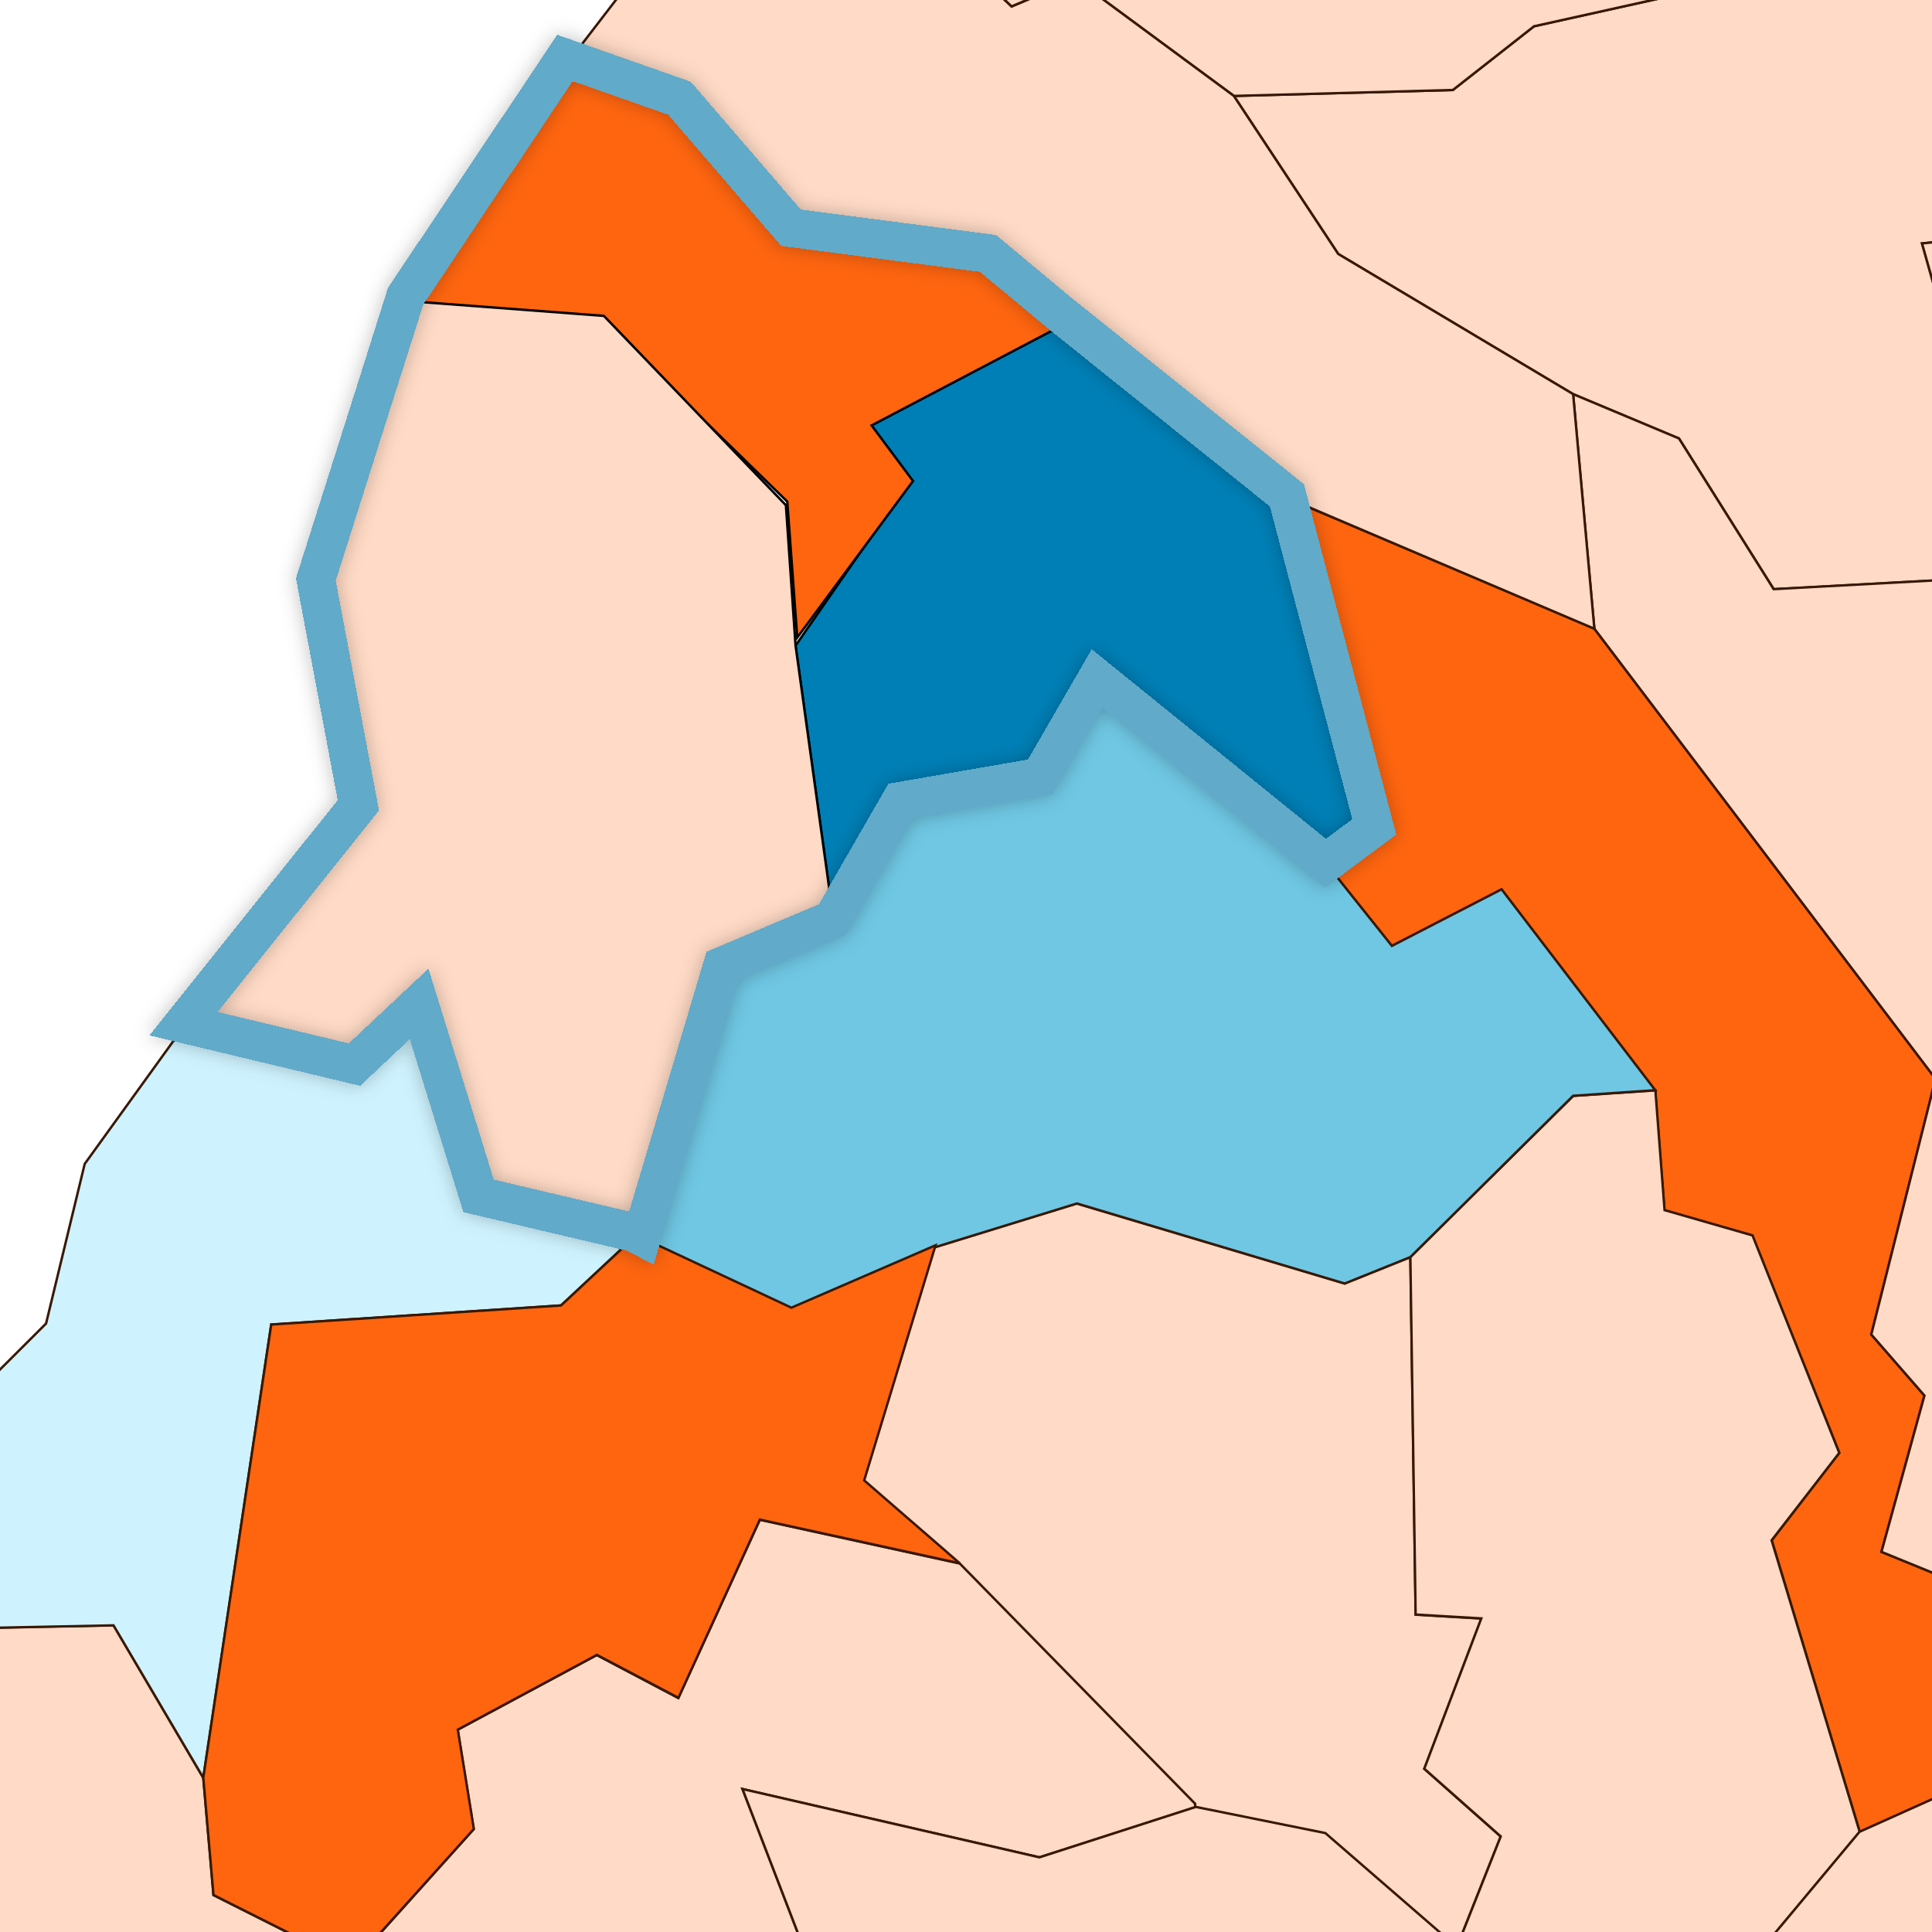
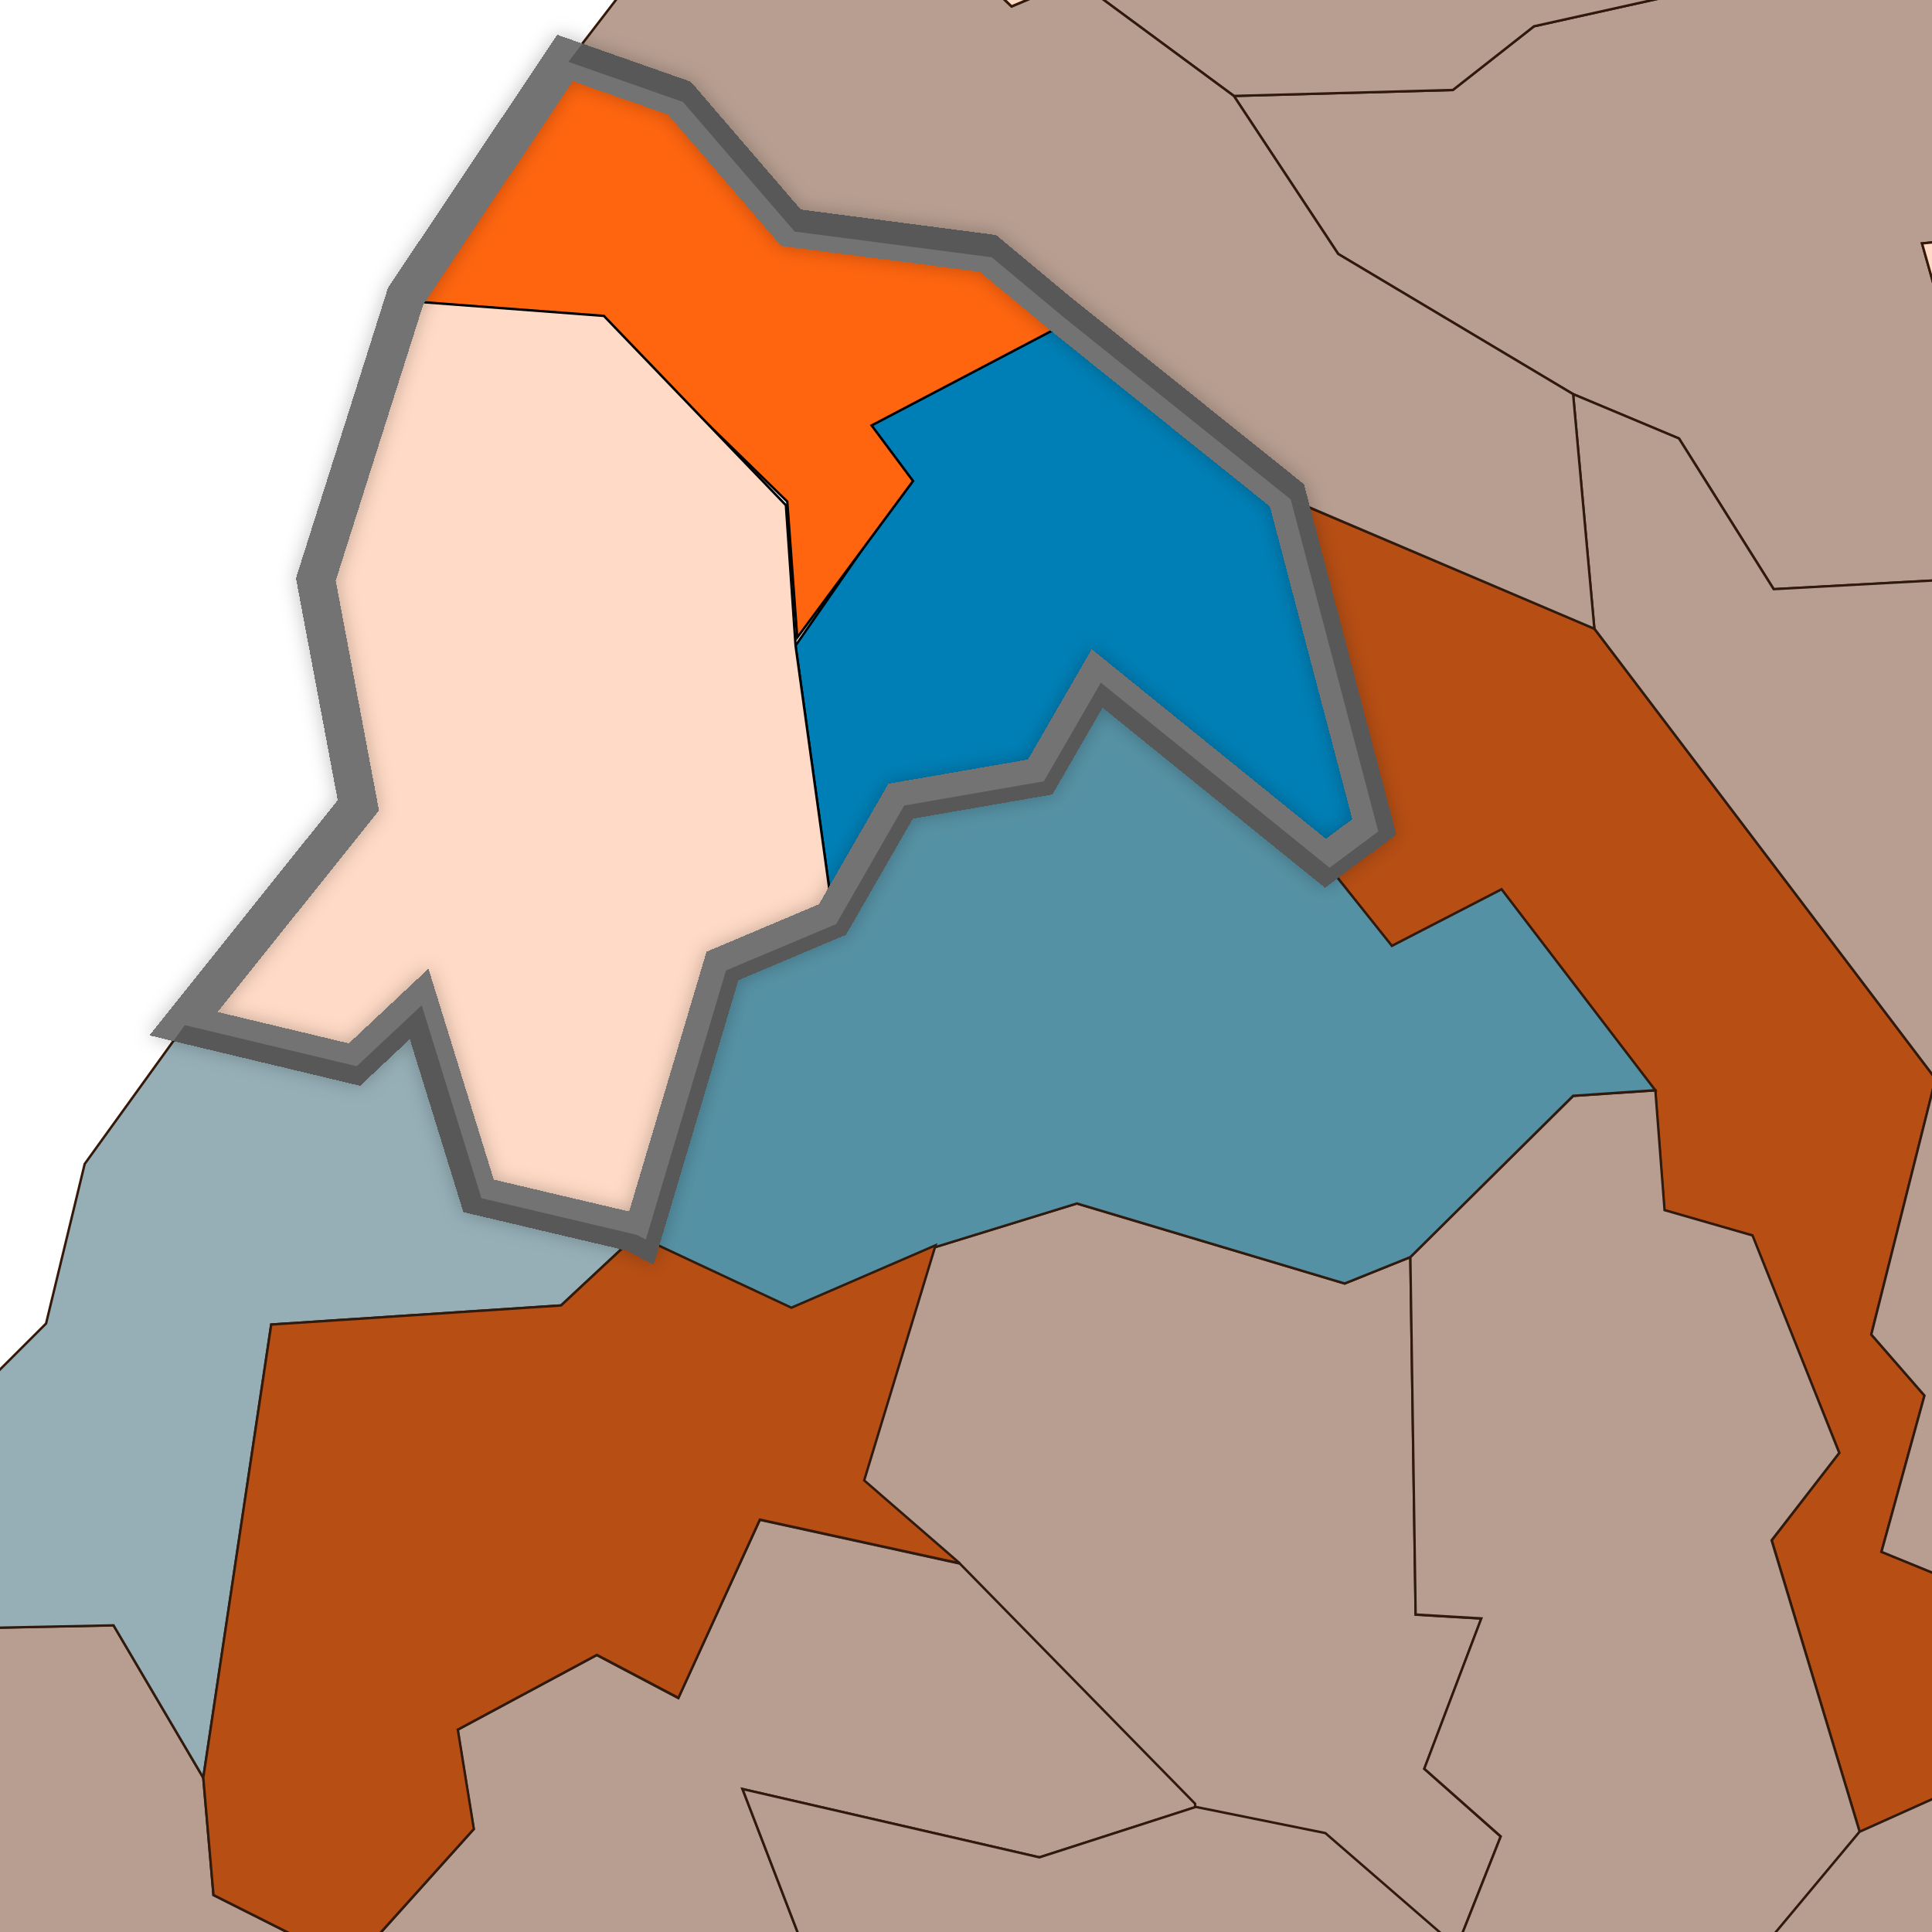
<svg xmlns="http://www.w3.org/2000/svg" width="400" height="400" viewBox="0 0 400 400" fill="none">
-   <mask id="mask0_17_3641" style="mask-type:luminance" maskUnits="userSpaceOnUse" x="0" y="0" width="400" height="400">
+   <mask id="mask0_207_12817" style="mask-type:luminance" maskUnits="userSpaceOnUse" x="0" y="0" width="400" height="400">
    <path d="M400 0H0V400H400V0Z" fill="white" />
  </mask>
-   <g mask="url(#mask0_17_3641)">
+   <g mask="url(#mask0_207_12817)">
    <path d="M910.48 -173.568H-389.632V1043.67H910.48V-173.568Z" fill="white" stroke="#381805" stroke-width="0.5" />
    <path d="M198.4 323.824L178.688 306.728L193.392 258.264L222.912 249.168L278.4 265.736L292 260.264L293.104 334.304L306.704 335.104L294.896 366.224L310.704 380.24L301.496 403.496L273.784 379.496L247.064 374.104H246.968V373.408L198.4 323.824Z" fill="#FFDAC6" stroke="#381805" stroke-width="0.5" />
    <path d="M330.096 130.152L400.736 223.352L387.432 276.288L398.44 288.928L389.536 321.288L417.248 332.608L432.36 358.024L385.032 379.28L366.816 318.896L380.8 300.8L362.792 255.8L344.584 250.56L342.68 225.76L310.864 184.16L288.152 195.872L275.24 179.688L285.352 172.136L267.24 103.44L330.096 130.152Z" fill="#FF650F" stroke="#381805" stroke-width="0.5" />
    <path d="M480.888 -22.488L485.792 4.592L468.08 30.744L468.8 43.2L397.936 50.4L411.048 96.8L404.04 120L367.24 122L347.632 90.8L325.696 81.6L277.064 52.576L255.464 19.864L300.8 18.632L317.6 5.44L395.84 -11.92L424.552 -30.976L476.984 -31.776L480.888 -22.488Z" fill="#FFDAC6" stroke="#381805" stroke-width="0.5" />
    <path d="M613.264 92H613.36L639.76 138.032L691.2 166.4L648.472 179.12L571.128 215.424L551.928 235.072L541.12 204.24L522.72 211.48L502.104 188.36L472.8 179.264L456.888 166.232L418.864 163.072L404.04 120L411.048 96.864L397.936 50.4L468.8 43.2L468.104 30.784L554.952 84.544L579.664 107.832L613.264 92Z" fill="#FFDAC6" stroke="#381805" stroke-width="0.5" />
    <path d="M325.192 -128.224L324 -74.888L376.536 -53.432L404.352 -60.992L403.752 -40.704L424.552 -30.976L395.84 -11.92L317.6 5.44L300.8 18.632L255.472 19.864L222.736 -4.28L263.864 -45.328L277.768 -94.4L306.4 -137.8L325.192 -128.224Z" fill="#FFDAC6" stroke="#381805" stroke-width="0.5" />
    <path d="M325.696 81.6L347.608 90.776L367.216 121.976L404.016 119.976L418.824 163.072L456.848 166.232L472.8 179.264L457.168 223.2L400.736 223.352L330.096 130.152L325.696 81.6Z" fill="#FFDAC6" stroke="#381805" stroke-width="0.5" />
    <path d="M551.928 235.064L528.8 281.688L495.08 289.392L471.08 326.832L432.36 358.032L417.248 332.616L389.536 321.296L398.44 288.936L387.432 276.296L400.736 223.36L457.168 223.208L472.8 179.264L502.112 188.36L522.728 211.48L541.128 204.24L551.928 235.064Z" fill="#FFDAC6" stroke="#381805" stroke-width="0.5" />
    <path d="M385.032 379.28L345.832 426.256L317.216 423.792L301.504 403.464L310.712 380.208L294.88 366.192L306.688 335.072L293.088 334.272L292 260.264L325.72 226.896L342.728 225.744L344.632 250.544L362.84 255.784L380.8 300.8L366.792 318.904L385.032 379.28Z" fill="#FFDAC6" stroke="#381805" stroke-width="0.5" />
    <path d="M275.264 179.648L288.176 195.832L310.888 184.12L342.704 225.72L325.696 226.872L292 260.264L278.4 265.736L222.968 249.168L193.448 258.264L163.736 271.128L133.6 257.032L150.312 200.92L173.12 191.32L187.2 166.776L216.12 161.76L227.92 141.336L275.264 179.648Z" fill="#6FC7E3" stroke="#381805" stroke-width="0.5" />
    <path d="M471.08 326.832L518.28 347.088L523.688 391.76L565.008 426.568L577.92 450.744L543.12 482.608L535.2 524.64L547.608 545.496L551.008 600.2L498.28 617.128L460.36 601.128L427.136 604.328L386.616 627.792L346.288 624.336L338.688 582.176L359.296 550.544L324.976 522.304L344.288 512.992L363.704 467.728L345.792 426.232L384.992 379.256L432.32 358L471.08 326.832Z" fill="#FFDAC6" stroke="#381805" stroke-width="0.5" />
    <path d="M222.736 -4.28L255.456 19.864L277.056 52.576L325.696 81.6L330.096 130.176L267.264 103.424L220.232 65.688L205.328 53.264L164.528 47.944L141.392 21.104L117.672 12.8L151.2 -30.824H176L209.432 1.352L222.736 -4.28Z" fill="#FFDAC6" stroke="#381805" stroke-width="0.5" />
    <path d="M306.4 -137.8L277.768 -94.4L263.864 -45.328L222.736 -4.28L209.432 1.32L176 -30.824H151.2L186.92 -113.792L206.224 -133.6L207.928 -133.208L208.024 -133.136L222.936 -125.184L245.248 -144.328L264.448 -134.368L306.4 -137.8Z" fill="#FFDAC6" stroke="#381805" stroke-width="0.5" />
    <path d="M266.784 103.544L284.88 172.184L274.784 179.728L227.496 141.448L215.696 161.864L186.808 166.872L172.712 191.36L164.712 133.664L187.912 100.232L179.616 88.368L219.808 65.864L266.784 103.544Z" fill="#007FB6" stroke="black" stroke-width="0.5" />
    <path d="M222 66.263L180.462 88.082L189.036 99.585L165.059 132L162.992 103.844L124.042 65.837L82 62.827L116.088 15L140.578 23.075L164.447 49.075L206.613 54.233L222 66.263Z" fill="#FF650F" stroke="black" stroke-width="0.5" />
    <path d="M164.712 133.664L172.712 191.36L149.912 200.96L133.216 257.016L131.416 256.088L99.416 248.544L87.112 208.808L73.736 221.392L38.344 212.928L74.536 167.712L65.736 120.96L84.336 62.32L125.024 65.4L162.712 104.6L164.712 133.664Z" fill="#FFDAC6" stroke="black" stroke-width="0.5" />
    <path d="M194.928 479.424L154.928 448.424L122.48 437.128L108 448.576L95.048 401.6L72.84 406.784L98.064 378.712L94.744 358.136L123.544 342.664L140.424 351.56L157.312 314.656L198.712 323.712L247.44 373.448V374.144H247.544L215.2 384.544L153.728 370.4L173.424 421.6L202.168 414.944L209.504 440L194.928 479.424Z" fill="#FFDAC6" stroke="#381805" stroke-width="0.5" />
    <path d="M247.584 374.104L274.4 379.52L302.232 403.648L318.008 424.064L346.744 426.536L364.736 468.216L345.24 513.664L325.848 523.016L360.312 551.384L339.616 583.144L347.248 625.48L276.608 635.296L253.712 604.16L232.312 619.848L180.96 611.424L154.84 572.48L166.4 534.304L194.936 479.424L209.504 440L202.168 414.944L173.424 421.6L153.728 370.4L215.2 384.544L247.584 374.104Z" fill="#FFDAC6" stroke="#381805" stroke-width="0.5" />
    <path d="M42.088 368.072L44.2 392.36L72.84 406.76L95.048 401.6L108 448.576L122.472 437.128L154.928 448.424L135.84 468.52L85.696 459.48L65.6 444.632L1.096 450.584L-16.192 444.944L-48.648 382.304L-15.584 337.288L23.504 336.488L42.088 368.072Z" fill="#FFDAC6" stroke="#381805" stroke-width="0.5" />
    <path d="M131.824 255.656L116.152 270.28L56.152 274.232L42.088 368.072L23.504 336.512L-15.584 337.312L-40.304 323.768L9.536 274.024L17.536 240.976L38.272 212.24L73.848 220.752L87.312 208.136L99.672 248.072L131.824 255.656Z" fill="#CEF3FF" stroke="#381805" stroke-width="0.5" />
    <path d="M133.6 256.584L163.848 270.744L193.696 257.824L178.92 306.496L198.72 323.672L157.32 314.616L140.464 351.52L123.584 342.624L94.784 358.096L98.104 378.672L72.84 406.744L44.2 392.344L42.088 368.056L56.16 274.232L116.16 270.28L131.832 255.656L133.6 256.584Z" fill="#FF650F" stroke="#381805" stroke-width="0.5" />
-     <g filter="url(#filter0_d_17_3641)">
-       <path d="M266.441 102.55L219.451 64.87L204.551 52.47L163.761 47.15L140.671 20.33L116.971 12L83.981 61.33L65.391 119.97L74.191 166.73L38.001 211.94L73.391 220.41L86.781 207.85L99.081 247.59L131.071 255.13L132.871 256.06L149.571 200L172.361 190.37L186.461 165.88L215.351 160.87L227.151 140.46L274.431 178.74L284.531 171.19L266.441 102.55Z" stroke="#61AAC9" stroke-width="8" stroke-miterlimit="10" shape-rendering="crispEdges" />
+     <g filter="url(#filter0_d_207_12817)">
+       <path d="M266.441 102.55L219.451 64.87L204.551 52.47L163.761 47.15L140.671 20.33L116.971 12L83.981 61.33L65.391 119.97L74.191 166.73L38.001 211.94L73.391 220.41L86.781 207.85L99.081 247.59L131.071 255.13L132.871 256.06L149.571 200L172.361 190.37L186.461 165.88L215.351 160.87L227.151 140.46L274.431 178.74L284.531 171.19L266.441 102.55Z" stroke="#737373" stroke-width="8" stroke-miterlimit="10" shape-rendering="crispEdges" />
    </g>
  </g>
+   <path opacity="0.4" fill-rule="evenodd" clip-rule="evenodd" d="M208.028 0L209.432 1.352L212.626 0H228.537L255.456 19.864L277.056 52.576L324.757 81.039L277.064 52.576L255.464 19.864L255.472 19.864L228.54 0H342.117L317.6 5.44L300.8 18.632L317.6 5.44L342.117 0H400V50.19L397.936 50.4L400 57.703V226.281L387.432 276.288L387.434 276.29L400 226.289V400H78.936L95.538 381.524L78.91 400H59.428L44.2 392.344L42.089 368.066L42.088 368.072L41.697 367.407L42.088 368.072L44.2 392.36L59.395 400H0V283.542L9.536 274.024L17.536 240.976L38.272 212.24L73.848 220.752L87.312 208.136L99.672 248.072L131.824 255.656L116.152 270.28L56.152 274.232L45.215 347.208L56.16 274.232L116.16 270.28L131.832 255.656L133.6 256.584L133.717 256.639L150.312 200.92L173.12 191.32L187.2 166.776L216.12 161.76L227.92 141.336L275.264 179.648L275.275 179.662L285.352 172.136L267.24 103.44L300.322 117.499L267.264 103.424L220.232 65.688L205.328 53.264L164.528 47.944L141.392 21.104L117.672 12.8L127.51 0H208.028ZM157.32 314.616L198.058 323.527L198.122 323.583L157.312 314.656L151.912 326.458L157.32 314.616ZM123.584 342.624L140.447 351.511L140.424 351.56L123.544 342.664L94.787 358.113L94.784 358.096L123.584 342.624ZM330.096 130.152L325.714 81.797L330.094 130.151L330.096 130.152ZM366.792 318.904L380.8 300.8L366.816 318.896L385.021 379.243L366.792 318.904ZM222.941 249.176L278.187 265.672L222.968 249.168L222.941 249.176ZM342.671 225.748L342.652 225.723L325.696 226.872L292.107 260.158L325.72 226.896L342.671 225.748ZM293.104 334.304L293.104 334.273L306.688 335.072L306.676 335.102L293.104 334.304ZM294.896 366.224L294.901 366.211L310.712 380.208L310.701 380.237L294.896 366.224ZM398.439 288.934L389.536 321.288L389.538 321.289L398.44 288.936L398.439 288.934ZM367.216 121.976L347.62 90.795L347.632 90.8L367.225 121.975L367.216 121.976Z" fill="#1F1F1F" fill-opacity="0.8" />
  <defs>
-     <filter id="filter0_d_17_3641" x="26.938" y="3.198" width="266.148" height="262.633" filterUnits="userSpaceOnUse" color-interpolation-filters="sRGB">
+     <filter id="filter0_d_207_12817" x="26.938" y="3.198" width="266.148" height="262.633" filterUnits="userSpaceOnUse" color-interpolation-filters="sRGB">
      <feFlood flood-opacity="0" result="BackgroundImageFix" />
      <feColorMatrix in="SourceAlpha" type="matrix" values="0 0 0 0 0 0 0 0 0 0 0 0 0 0 0 0 0 0 127 0" result="hardAlpha" />
      <feOffset />
      <feGaussianBlur stdDeviation="2" />
      <feComposite in2="hardAlpha" operator="out" />
      <feColorMatrix type="matrix" values="0 0 0 0 0 0 0 0 0 0 0 0 0 0 0 0 0 0 0.25 0" />
-       <feBlend mode="normal" in2="BackgroundImageFix" result="effect1_dropShadow_17_3641" />
-       <feBlend mode="normal" in="SourceGraphic" in2="effect1_dropShadow_17_3641" result="shape" />
+       <feBlend mode="normal" in2="BackgroundImageFix" result="effect1_dropShadow_207_12817" />
+       <feBlend mode="normal" in="SourceGraphic" in2="effect1_dropShadow_207_12817" result="shape" />
    </filter>
  </defs>
</svg>
